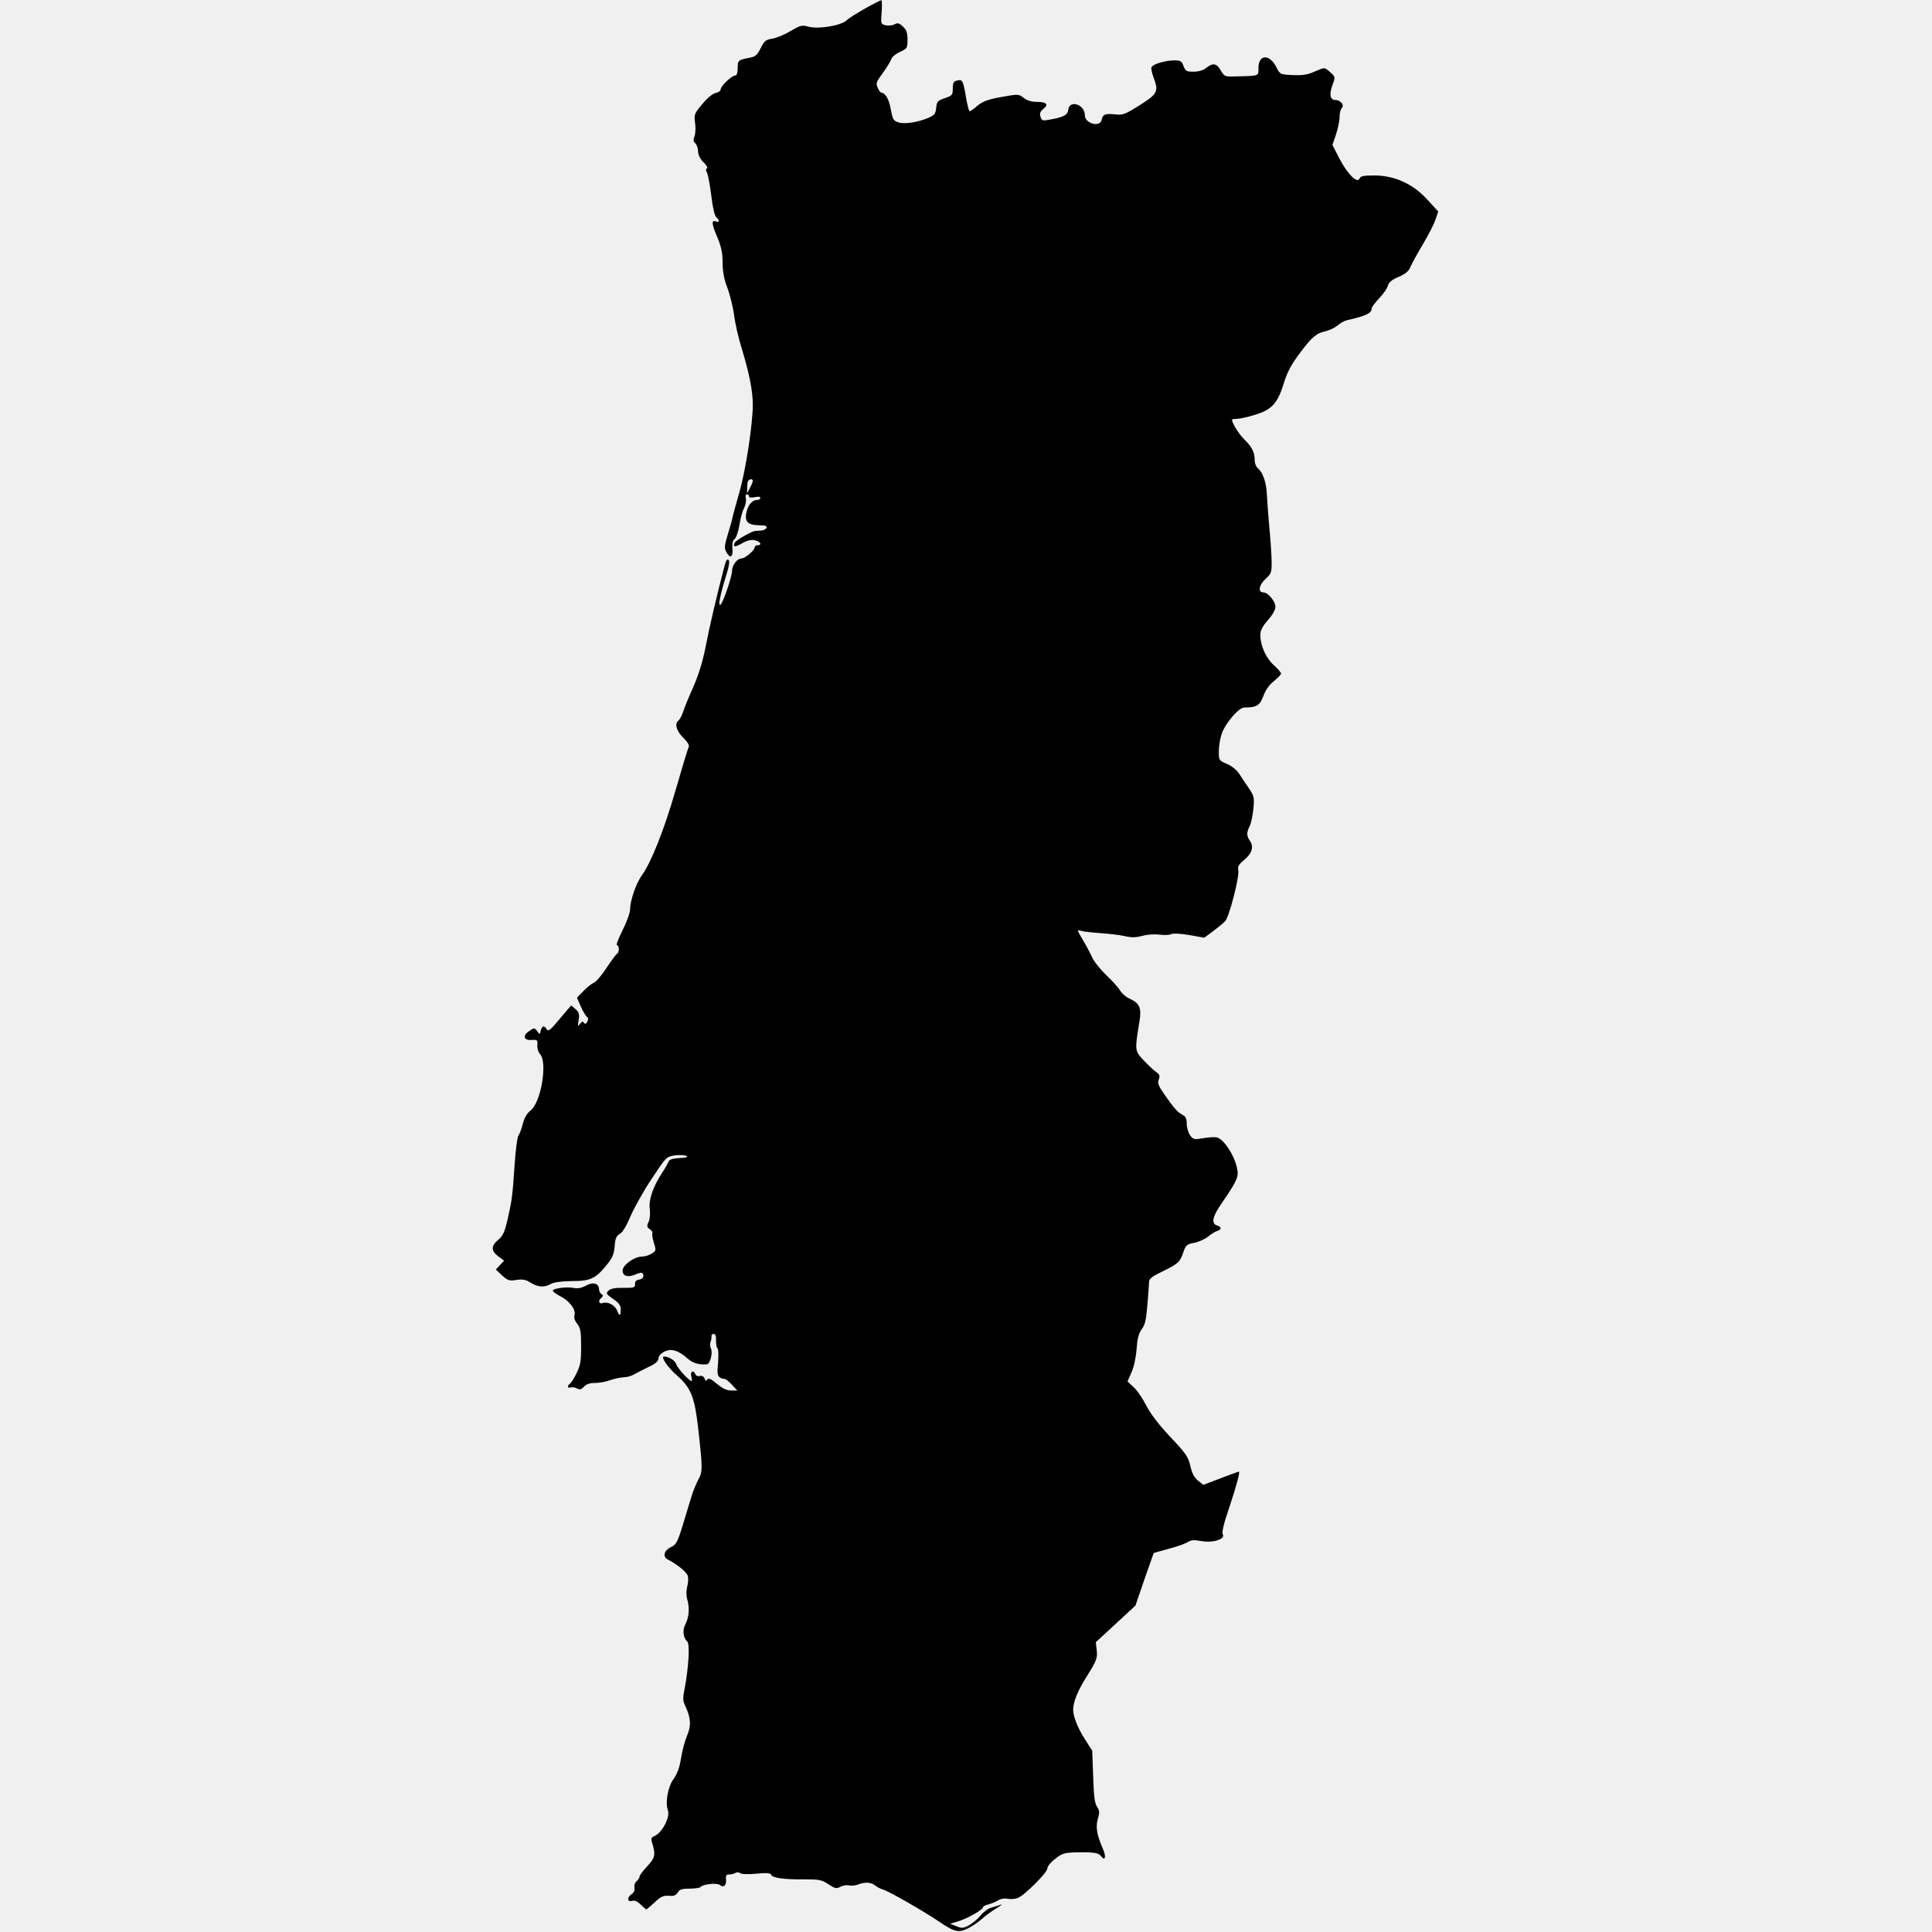
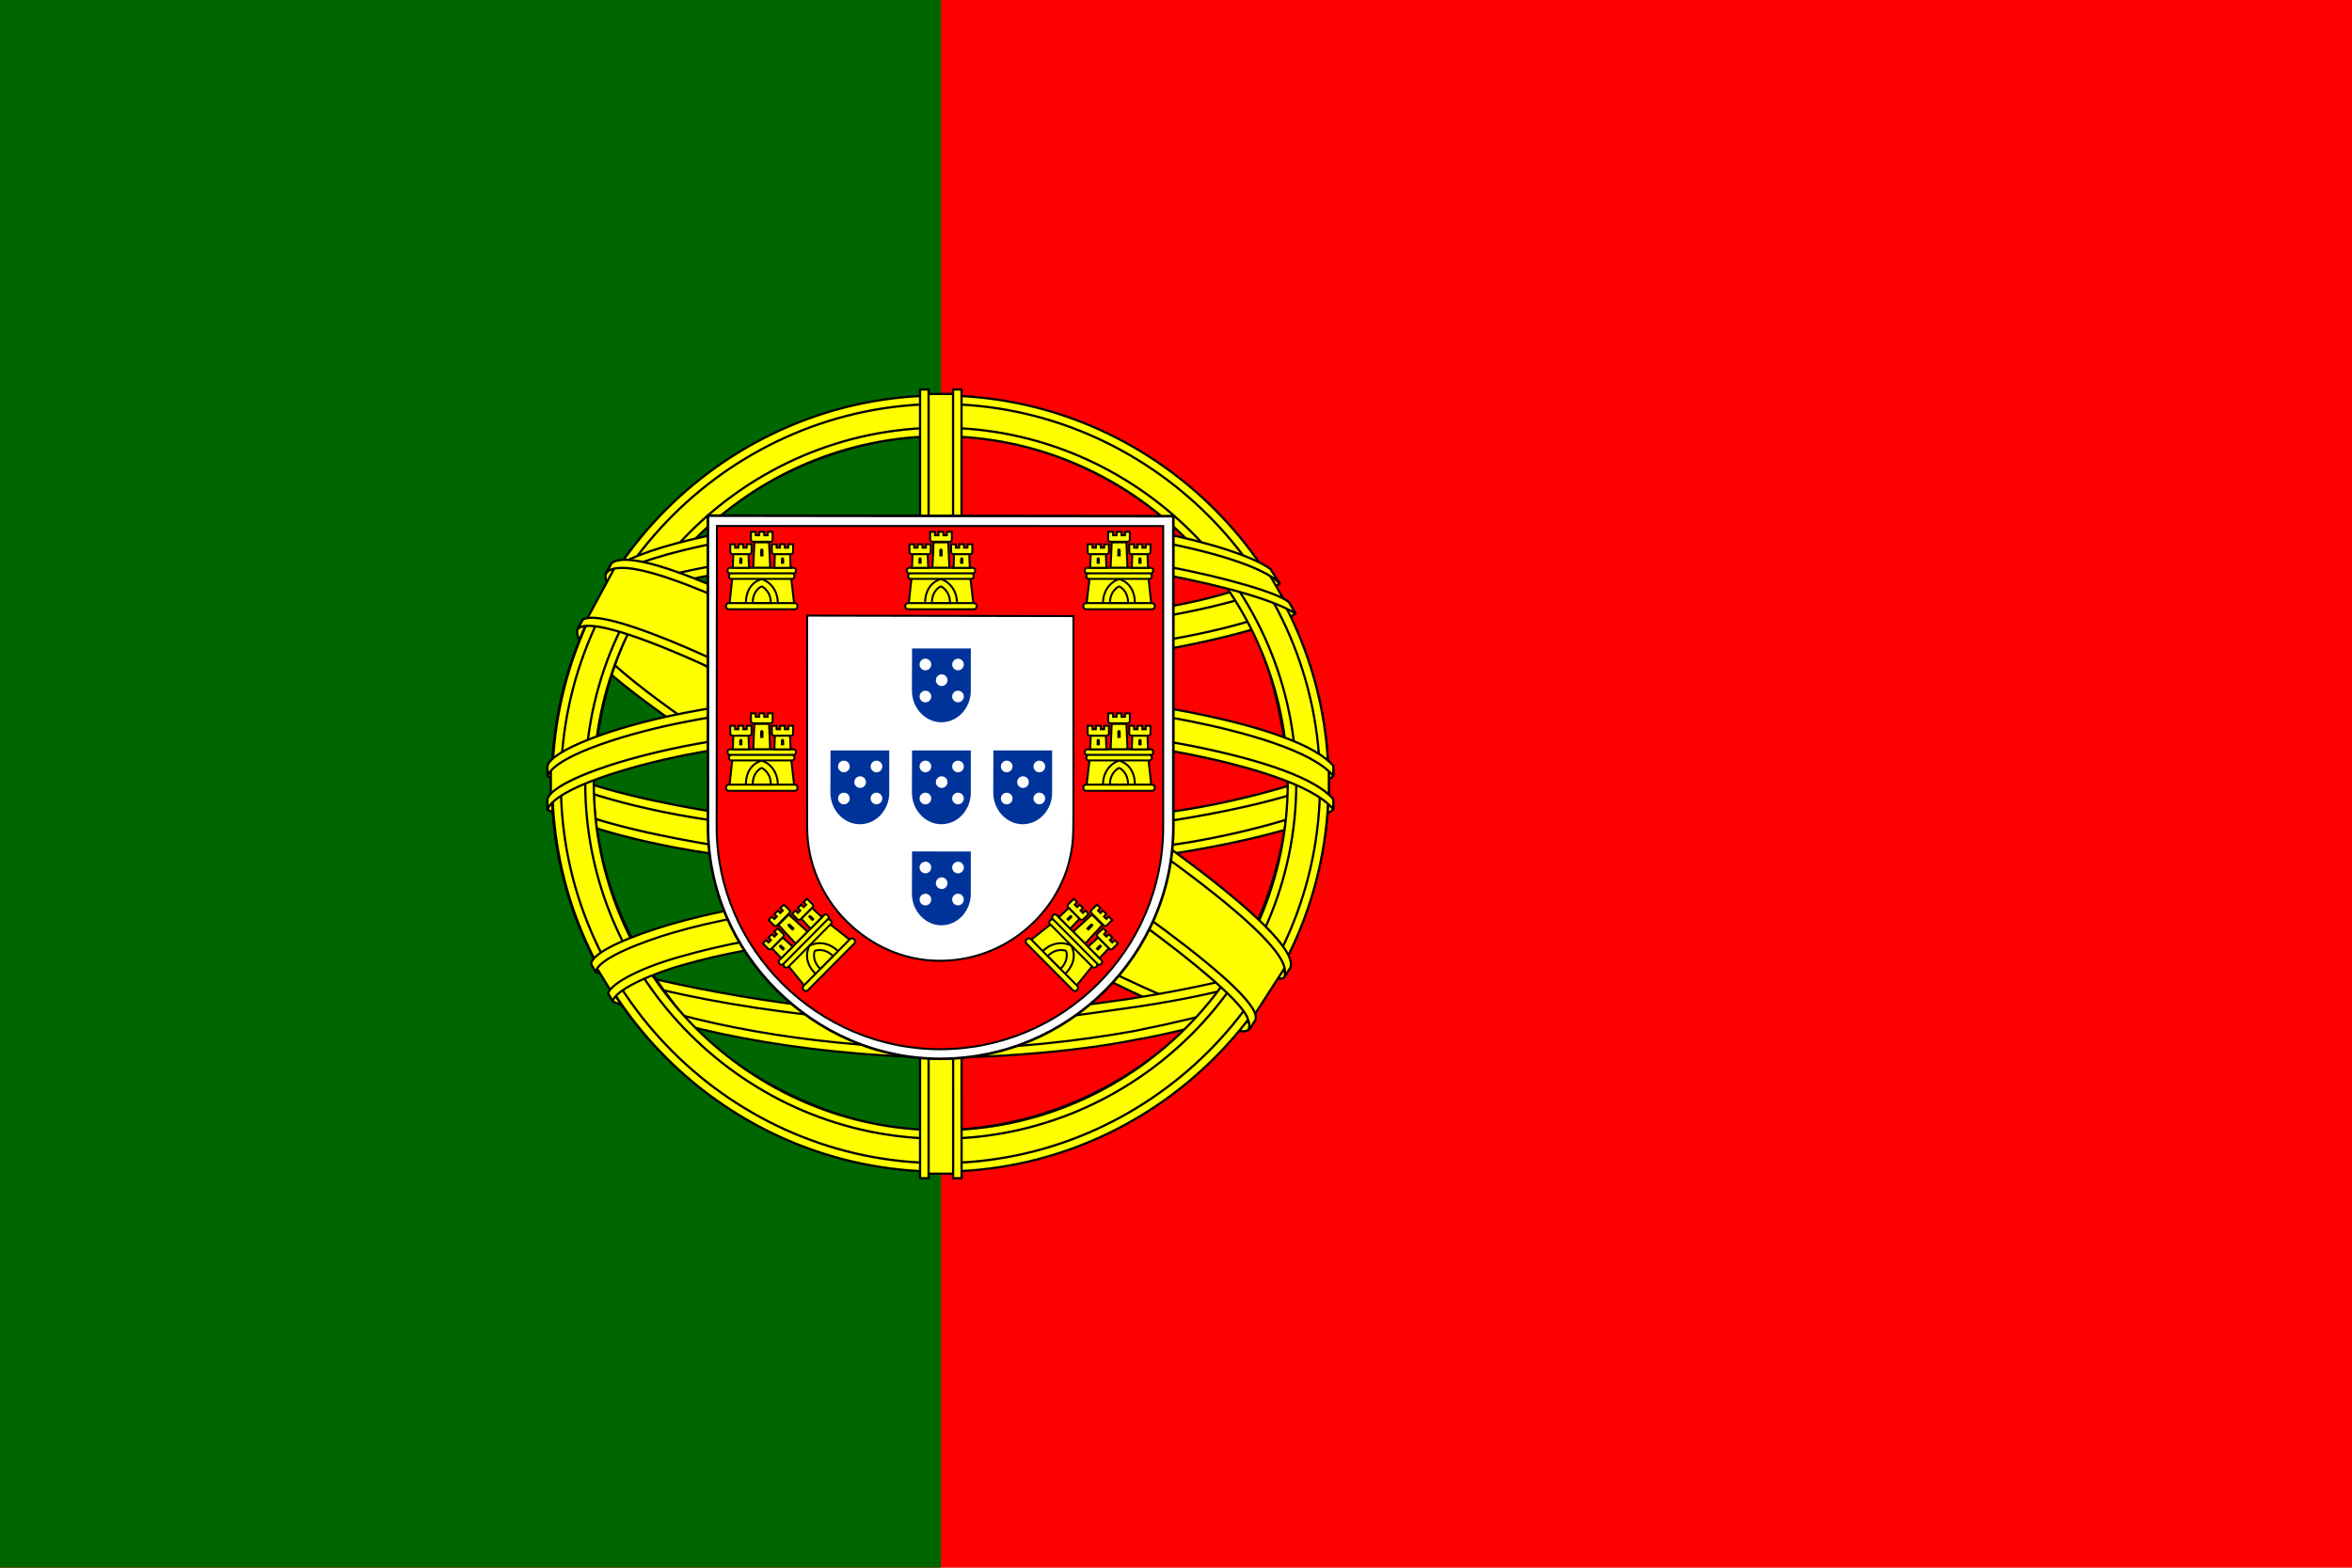
- <svg xmlns="http://www.w3.org/2000/svg" version="1.0" width="1024pt" height="1024pt" viewBox="0 0 1024 1024" preserveAspectRatio="xMidYMid meet">
-   <g transform="translate(0,1024) scale(0.1,-0.1)" fill="#000000" stroke="none">
-     <path d="M4587 10196 c-42 -24 -88 -52 -100 -64 -30 -28 -150 -48 -203 -33 -34 9 -42 7 -93 -23 -31 -19 -74 -37 -97 -41 -36 -5 -43 -12 -62 -50 -17 -34 -28 -45 -54 -50 -67 -13 -68 -14 -68 -56 0 -25 -5 -39 -13 -39 -18 0 -77 -56 -77 -73 0 -8 -12 -17 -27 -20 -17 -4 -45 -27 -71 -59 -42 -50 -44 -55 -38 -99 4 -26 2 -58 -3 -72 -8 -19 -6 -28 5 -37 7 -7 14 -26 14 -42 0 -19 10 -40 29 -58 16 -16 24 -31 18 -33 -7 -2 -7 -9 0 -22 6 -11 16 -66 23 -122 7 -62 18 -107 26 -114 18 -15 18 -30 0 -23 -26 10 -25 -11 5 -81 22 -53 29 -85 29 -136 0 -47 7 -87 25 -134 14 -37 30 -103 36 -145 5 -43 23 -122 40 -176 40 -131 59 -226 59 -299 0 -102 -37 -345 -70 -460 -17 -60 -34 -121 -37 -135 -2 -14 -14 -56 -26 -94 -18 -61 -19 -71 -6 -94 20 -35 35 -24 31 21 -2 26 1 42 12 50 8 7 20 40 25 74 5 34 16 75 25 91 8 16 12 39 9 50 -3 13 -1 22 6 22 6 0 11 -5 11 -11 0 -7 11 -8 30 -4 19 4 30 3 30 -4 0 -6 -8 -11 -18 -11 -26 0 -49 -29 -57 -71 -8 -45 10 -62 69 -63 32 0 42 -4 39 -13 -3 -7 -15 -14 -27 -15 -11 0 -26 -2 -32 -2 -22 -2 -106 -51 -111 -64 -9 -23 3 -23 43 0 28 15 48 19 67 14 29 -7 37 -26 12 -26 -8 0 -15 -5 -15 -10 0 -17 -51 -60 -71 -60 -22 0 -49 -37 -49 -66 0 -29 -46 -164 -60 -178 -16 -15 -4 47 27 148 17 53 21 82 15 88 -7 7 -14 -2 -21 -28 -40 -152 -83 -336 -101 -432 -15 -76 -36 -145 -64 -210 -24 -53 -49 -114 -55 -134 -7 -20 -18 -42 -26 -48 -21 -17 -9 -56 30 -94 22 -22 30 -38 25 -47 -5 -8 -35 -109 -69 -226 -59 -206 -129 -383 -178 -451 -30 -40 -63 -134 -63 -179 0 -19 -17 -67 -40 -113 -22 -44 -36 -80 -30 -80 13 0 13 -37 1 -45 -6 -3 -31 -37 -57 -76 -25 -39 -56 -74 -68 -79 -11 -4 -36 -24 -54 -43 l-34 -35 21 -48 c12 -27 27 -51 33 -55 7 -4 7 -12 1 -24 -7 -13 -12 -14 -18 -6 -5 9 -11 7 -21 -6 -12 -16 -12 -14 -7 20 5 30 2 42 -15 57 -12 11 -23 20 -25 20 -1 0 -29 -32 -61 -71 -48 -58 -61 -68 -68 -55 -13 22 -25 20 -32 -6 -5 -22 -6 -22 -19 -3 -14 18 -16 18 -41 1 -38 -24 -31 -52 12 -48 30 2 32 0 30 -27 -1 -17 5 -38 15 -49 40 -44 4 -256 -51 -298 -20 -16 -33 -39 -41 -71 -7 -26 -17 -54 -23 -61 -6 -7 -15 -75 -20 -150 -12 -175 -14 -190 -37 -292 -16 -70 -25 -90 -50 -111 -39 -32 -39 -59 0 -88 l31 -23 -22 -23 -22 -24 33 -31 c30 -27 39 -30 76 -24 33 5 50 2 76 -15 40 -24 72 -26 107 -6 16 9 55 14 110 15 99 0 126 12 185 85 31 38 39 56 43 100 3 42 9 55 27 65 15 8 35 42 57 94 19 44 69 134 112 198 76 115 78 117 121 124 25 3 53 2 62 -2 13 -6 3 -10 -35 -12 -39 -2 -55 -8 -59 -20 -4 -9 -18 -35 -33 -57 -48 -73 -73 -144 -66 -192 3 -25 1 -54 -6 -69 -11 -22 -10 -28 7 -40 10 -8 16 -16 13 -19 -3 -4 0 -26 7 -50 13 -42 13 -44 -10 -59 -14 -9 -37 -16 -52 -16 -41 0 -103 -45 -103 -74 0 -30 27 -38 68 -21 17 8 33 11 36 8 13 -14 5 -32 -16 -35 -16 -2 -23 -10 -22 -24 0 -19 -5 -20 -63 -20 -44 1 -67 -4 -78 -15 -15 -14 -12 -18 25 -44 31 -21 40 -34 40 -56 0 -36 -7 -37 -20 -4 -10 27 -50 48 -74 39 -21 -8 -28 12 -10 26 12 11 12 15 2 21 -7 5 -13 16 -13 25 0 32 -31 41 -69 20 -24 -13 -45 -17 -67 -12 -36 7 -109 -3 -109 -15 0 -5 18 -18 39 -29 49 -24 85 -72 76 -100 -4 -13 1 -30 14 -46 18 -23 21 -41 21 -121 0 -80 -4 -101 -25 -143 -13 -27 -29 -51 -35 -55 -15 -9 -12 -25 4 -19 8 3 23 1 34 -5 15 -8 23 -6 37 9 12 14 31 20 59 20 23 0 59 7 81 15 22 8 54 14 70 15 17 0 41 7 55 15 14 8 49 26 78 40 37 17 52 31 52 45 0 12 12 26 31 36 37 18 73 8 124 -37 27 -24 61 -34 102 -30 17 1 32 62 21 84 -5 10 -6 26 -2 35 4 9 6 23 5 30 -1 6 4 12 12 12 9 0 13 -12 12 -36 0 -19 3 -38 8 -41 5 -3 6 -35 3 -73 -5 -52 -4 -69 7 -79 8 -6 19 -10 24 -9 6 2 24 -12 40 -29 l31 -33 -33 0 c-23 0 -46 11 -76 36 -31 26 -44 32 -50 22 -6 -9 -10 -8 -15 6 -4 11 -14 16 -25 13 -10 -3 -20 1 -23 9 -10 25 -29 16 -22 -11 4 -14 4 -25 2 -25 -13 0 -75 68 -81 88 -6 21 -40 42 -66 42 -19 0 21 -59 70 -101 74 -66 93 -114 112 -284 23 -203 23 -225 2 -264 -11 -20 -27 -58 -36 -86 -8 -27 -30 -97 -47 -155 -29 -94 -36 -107 -64 -120 -36 -17 -45 -50 -18 -65 56 -29 102 -68 108 -89 3 -13 1 -39 -4 -57 -5 -21 -5 -46 0 -64 14 -45 10 -96 -8 -131 -18 -33 -14 -74 9 -95 14 -14 7 -137 -14 -247 -11 -54 -10 -67 4 -96 29 -62 31 -103 9 -154 -11 -26 -26 -79 -32 -119 -8 -51 -20 -84 -40 -112 -30 -41 -45 -125 -30 -166 13 -37 -32 -122 -74 -138 -14 -5 -16 -13 -11 -30 21 -67 18 -83 -24 -128 -23 -24 -41 -49 -41 -55 0 -6 -7 -17 -16 -25 -9 -7 -14 -22 -11 -35 2 -13 -3 -26 -15 -33 -25 -16 -24 -44 2 -36 13 4 28 -2 45 -19 14 -14 28 -26 31 -26 2 0 22 17 44 37 32 31 46 37 74 35 27 -3 38 2 48 17 10 17 23 21 65 21 28 0 54 4 57 9 9 14 87 23 102 10 19 -16 35 -2 32 29 -2 21 1 27 17 27 11 0 26 4 33 8 7 5 18 4 25 -1 7 -6 42 -7 86 -3 53 5 74 4 78 -5 6 -17 65 -26 171 -25 85 0 97 -2 133 -26 35 -23 42 -25 64 -13 13 7 33 10 45 7 12 -3 34 -1 49 5 34 14 70 12 90 -6 9 -7 27 -17 41 -21 30 -8 211 -112 293 -167 87 -59 107 -64 159 -38 23 12 57 35 73 50 17 15 50 40 75 55 25 15 36 24 25 20 -11 -4 -34 -11 -51 -16 -18 -5 -43 -24 -57 -42 -14 -17 -41 -40 -60 -51 -32 -17 -40 -17 -69 -5 l-32 13 41 12 c48 14 133 62 133 75 0 5 12 11 28 15 15 4 38 13 51 21 14 9 35 13 52 9 16 -3 40 -1 53 4 35 13 156 134 157 156 0 11 18 34 41 51 36 29 48 33 107 35 98 2 124 -2 137 -20 21 -28 28 -4 11 35 -34 79 -41 120 -28 163 10 34 9 43 -5 65 -12 18 -17 57 -20 160 l-5 136 -39 61 c-38 59 -64 125 -62 159 2 44 26 102 76 180 49 79 53 91 49 131 l-5 44 105 97 105 97 48 140 49 139 79 22 c44 11 90 28 102 36 17 11 33 12 72 5 61 -11 128 10 113 36 -6 10 5 57 34 141 40 121 59 191 51 191 -3 0 -46 -16 -96 -35 l-92 -35 -28 22 c-21 17 -32 39 -41 78 -11 49 -23 66 -107 155 -63 67 -105 123 -128 168 -19 37 -49 81 -67 96 l-31 29 21 48 c13 29 24 79 27 123 4 56 11 83 27 105 18 24 24 51 30 126 5 52 8 107 9 121 0 22 11 31 73 61 82 40 92 49 110 104 12 35 19 40 58 47 24 5 56 20 71 32 15 13 37 26 48 30 26 8 26 22 0 30 -31 10 -24 47 23 114 68 99 87 134 87 161 0 68 -69 185 -113 192 -12 2 -44 0 -71 -5 -45 -8 -51 -7 -68 15 -9 13 -18 40 -18 60 0 28 -5 40 -22 49 -27 14 -46 36 -97 109 -31 45 -37 59 -29 79 7 19 4 27 -14 39 -13 9 -42 36 -66 62 -48 50 -48 52 -23 204 12 72 2 98 -48 121 -21 9 -45 29 -54 45 -9 15 -42 52 -73 81 -31 30 -65 72 -75 94 -10 22 -32 64 -50 94 -32 54 -32 54 -8 47 13 -4 60 -9 104 -12 44 -3 102 -10 128 -16 36 -8 59 -7 93 2 25 7 64 10 90 6 25 -3 53 -2 62 3 10 5 49 3 96 -5 l79 -14 46 34 c25 19 55 43 65 54 22 25 77 239 69 270 -4 19 2 30 30 53 42 34 54 71 32 102 -18 26 -19 44 -2 77 8 15 16 56 20 92 6 61 4 68 -23 109 -17 24 -40 59 -52 78 -12 19 -39 41 -65 52 -42 18 -43 19 -43 67 0 27 7 69 15 92 20 58 91 140 120 140 65 0 83 11 101 61 12 32 31 59 56 79 21 17 38 35 38 40 0 6 -18 26 -39 45 -42 38 -71 104 -71 160 0 23 11 45 40 78 25 28 40 55 40 71 0 29 -40 76 -63 76 -31 0 -25 38 9 70 31 28 34 35 34 88 0 31 -5 109 -11 172 -6 63 -12 147 -14 185 -3 69 -21 121 -50 145 -8 7 -15 25 -15 41 0 42 -14 70 -54 109 -29 28 -66 87 -66 106 0 2 12 4 26 4 14 0 56 9 94 21 90 27 121 60 154 166 19 62 40 101 86 162 65 87 87 105 138 116 18 4 45 17 60 29 15 13 38 26 52 29 102 23 130 37 130 62 0 6 18 31 40 54 22 23 43 53 46 67 5 17 20 31 56 46 37 16 54 30 63 52 7 17 37 72 67 122 30 50 60 109 67 132 l14 41 -57 62 c-76 84 -174 129 -282 129 -56 0 -73 -3 -78 -16 -11 -29 -62 21 -105 102 l-39 76 19 55 c10 31 19 73 19 93 0 20 5 41 12 48 15 15 -7 42 -34 42 -28 0 -34 28 -16 78 16 44 16 44 -10 68 -33 29 -29 28 -86 4 -35 -16 -62 -20 -113 -18 -68 3 -68 3 -88 42 -37 72 -95 68 -95 -5 0 -43 8 -41 -123 -44 -55 -2 -58 0 -77 32 -22 38 -41 41 -77 13 -16 -13 -41 -20 -67 -20 -37 0 -43 3 -53 30 -10 26 -16 30 -48 30 -49 0 -116 -20 -122 -37 -3 -7 3 -32 12 -56 27 -72 20 -85 -75 -145 -78 -49 -89 -53 -131 -48 -51 5 -65 0 -70 -29 -8 -42 -89 -20 -89 24 0 58 -82 84 -88 29 -3 -28 -26 -40 -104 -53 -32 -6 -37 -4 -43 16 -6 17 -2 27 14 41 31 24 18 38 -33 38 -29 0 -52 7 -70 21 -27 21 -28 21 -118 5 -71 -13 -99 -23 -127 -46 -19 -17 -38 -30 -42 -30 -3 0 -12 33 -19 74 -15 89 -19 97 -48 89 -18 -4 -22 -13 -22 -42 0 -34 -3 -38 -42 -51 -39 -14 -43 -19 -46 -51 -3 -31 -8 -39 -40 -53 -55 -24 -130 -36 -162 -24 -25 8 -29 17 -39 70 -9 53 -29 86 -52 88 -3 0 -11 11 -17 25 -11 23 -8 31 27 78 21 29 41 62 45 73 3 12 24 29 46 39 38 17 40 20 40 65 0 36 -5 51 -24 69 -20 19 -28 21 -45 12 -11 -6 -32 -8 -47 -5 -26 7 -26 8 -21 70 2 35 2 64 -2 63 -3 0 -41 -19 -84 -43z m-597 -2505 c0 -5 -7 -22 -15 -37 l-15 -29 0 31 c0 17 3 34 7 37 9 10 23 9 23 -2z" />
+ <svg xmlns="http://www.w3.org/2000/svg" xmlns:xlink="http://www.w3.org/1999/xlink" viewBox="0 0 600 400">
+   <path fill="red" d="M0 0h600v400H0z" />
+   <path fill="#060" d="M0 0h240v400H0z" />
+   <g fill="#ff0" fill-rule="evenodd" stroke="#000" stroke-width=".573" stroke-linecap="round" stroke-linejoin="round">
+     <path d="M318.24 261.868c-30.21-.91-168.74-87.38-169.69-101.15l7.65-12.757c13.74 19.966 155.36 104.06 169.27 101.08l-7.23 12.823" />
+     <path d="M154.59 146.228c-2.71 7.294 36.149 31.318 82.903 59.754 46.752 28.434 87.065 46.006 90.053 43.486.183-.325 1.47-2.54 1.352-2.523-.56.844-1.923 1.11-4.05.497-12.632-3.643-45.576-18.765-86.375-43.506-40.798-24.743-76.294-47.544-81.81-57.232-.384-.67-.658-1.896-.602-2.848l-.134-.002-1.175 2.053-.161.322h-.001zm164.36 116.04c-.512.93-1.467.96-3.282.761-11.3-1.25-45.589-17.925-86.162-42.213-47.21-28.26-86.2-54.01-81.97-60.74l1.151-2.034.227.07c-3.804 11.405 76.948 57.578 81.702 60.522 46.724 28.947 86.115 45.851 89.601 41.458l-1.268 2.181v-.002z" />
+     <path d="M240.17 169.058c30.237-.239 67.55-4.132 89.023-12.69l-4.627-7.517c-12.692 7.025-50.21 11.644-84.652 12.335-40.736-.375-69.49-4.168-83.897-13.835l-4.367 8.005c26.484 11.207 53.623 13.587 88.52 13.703" />
+     <path d="M330.44 156.538c-.739 1.182-14.743 6.011-35.373 9.575-13.988 2.133-32.234 3.956-55.004 3.978-21.633.02-39.305-1.52-52.684-3.333-21.656-3.395-32.833-8.12-36.965-9.79.395-.785.65-1.336 1.03-2.07 11.895 4.736 23.124 7.592 36.28 9.616 13.29 1.8 30.75 3.362 52.275 3.341 22.664-.023 40.71-1.984 54.616-4.053 21.155-3.412 32.711-7.804 34.334-9.843l1.494 2.58h-.002zm-4.06-7.622c-2.293 1.841-13.718 5.893-33.82 9.103-13.414 1.922-30.471 3.643-52.264 3.664-20.704.02-37.62-1.375-50.485-3.249-20.414-2.666-31.28-7.475-35.196-8.877.39-.674.786-1.343 1.194-2.014 3.048 1.535 13.533 5.791 34.226 8.723 12.72 1.803 29.66 3.147 50.262 3.126 21.69-.022 38.553-1.776 51.883-3.688 20.205-2.78 31.077-7.947 32.728-9.241l1.473 2.45v.003zm-185.5 56.572c18.598 10.003 59.905 15.044 98.994 15.391 35.591.057 81.958-5.501 99.297-14.69l-.477-10.012c-5.425 8.477-55.113 16.61-99.206 16.276-44.093-.332-85.038-7.143-98.687-15.959l.08 8.992" />
+     <path d="M340.12 204.048v2.388c-2.605 3.115-18.945 7.825-39.436 11.142-15.595 2.39-35.927 4.194-61.262 4.194-24.07 0-43.263-1.716-58.148-4.001-23.53-3.427-38.58-9.427-41.6-11.217l.013-2.786c9.075 6.034 33.661 10.447 41.917 11.798 14.788 2.27 33.868 3.974 57.817 3.974 25.216 0 45.434-1.792 60.931-4.167 14.701-2.123 35.644-7.646 39.767-11.324h.001zm.01-8.492v2.387c-2.605 3.115-18.945 7.824-39.436 11.14-15.595 2.391-35.927 4.195-61.262 4.195-24.07 0-43.263-1.715-58.148-4.002-23.53-3.424-38.58-9.424-41.6-11.216l.013-2.785c9.075 6.033 33.661 10.447 41.917 11.796 14.788 2.272 33.868 3.976 57.817 3.976 25.216 0 45.434-1.792 60.931-4.169 14.701-2.124 35.644-7.646 39.767-11.324l.001.002zm-100.34 64.592c-42.772-.255-79.421-11.659-87.16-13.544l5.643 8.834c13.67 5.75 49.424 14.32 81.927 13.371 32.504-.948 60.91-3.466 80.928-13.21l5.787-9.156c-13.642 6.425-60.068 13.639-87.125 13.705" />
+     <path stroke-width=".55" d="M323.3 253.548a134.08 134.08 0 0 1-2.596 3.83c-9.442 3.329-24.32 6.824-30.597 7.844-12.824 2.642-32.665 4.594-50.274 4.602-37.89-.554-68.905-7.972-83.496-14.299l-1.178-2.024.193-.304 1.996.774c25.948 9.284 55.091 12.987 82.698 13.652 17.538.062 35.095-2.01 49.292-4.549 21.771-4.362 30.574-7.65 33.275-9.14l.687-.386h0zm5.017-8.275l.066.077a269.275 269.275 0 0 1-1.963 3.263c-5.035 1.8-18.702 5.799-38.659 8.589-13.149 1.791-21.322 3.526-47.479 4.034-49.015-1.247-80.75-10.831-88.289-13.195l-1.117-2.143c28.406 7.415 57.422 12.592 89.408 13.12 23.93-.509 34.112-2.271 47.152-4.049 23.27-3.619 34.996-7.45 38.515-8.556a2.667 2.667 0 0 0-.154-.2l2.523-.942-.002.002z" />
+     <path d="M328.83 197.588c.139 28.137-14.26 53.386-25.858 64.525-16.408 15.76-38.163 25.896-63.569 26.363-28.37.521-55.12-17.974-62.295-26.099-14.028-15.885-25.449-36.057-25.815-63.243 1.738-30.709 13.793-52.1 31.268-66.769 17.475-14.669 40.743-21.813 60.121-21.302 22.358.59 48.475 11.558 66.521 33.332 11.823 14.266 16.943 29.748 19.627 53.193zm-89.186-96.342c54.485 0 99.296 44.338 99.296 98.703 0 54.364-44.811 98.704-99.296 98.704-54.485 0-98.924-44.339-98.924-98.704 0-54.365 44.439-98.703 98.924-98.703" />
+     <path d="M239.91 100.908c54.534 0 99.011 44.483 99.011 99.022 0 54.538-44.478 99.02-99.011 99.02-54.534 0-99.011-44.48-99.011-99.02 0-54.539 44.478-99.022 99.011-99.022zm-96.832 99.023c0 53.26 43.736 96.841 96.832 96.841 53.097 0 96.833-43.582 96.833-96.842 0-53.262-43.737-96.844-96.833-96.844s-96.832 43.585-96.832 96.844z" />
+     <path d="M239.99 109.138c49.731 0 90.693 40.821 90.693 90.704 0 49.884-40.963 90.703-90.693 90.703s-90.693-40.819-90.693-90.703c0-49.883 40.964-90.704 90.693-90.704zm-88.515 90.704c0 48.684 39.979 88.523 88.515 88.523s88.515-39.839 88.515-88.524c0-48.686-39.978-88.525-88.515-88.525-48.536 0-88.515 39.84-88.515 88.525z" />
+     <path d="M243.98 100.508h-8.485l.01 198.96h8.514z" />
+     <path d="M243.13 99.374h2.16l.018 201.25h-2.161l-.016-201.25zm-8.421.002h2.176l.003 201.25h-2.178V99.376z" />
+     <path d="M338.99 203.763v-7.355l-5.99-5.58-34-9-49-5-59 3-42 10-8.48 6.28v7.357l21.48-9.637 51-8h49l36 4 25 6z" />
+     <path d="M239.95 184.598c23.383-.043 46.07 2.216 64.065 5.72 18.569 3.712 31.637 8.355 36.105 13.57l-.005 2.583c-5.388-6.49-22.973-11.248-36.518-13.968-17.858-3.474-40.393-5.717-63.647-5.674-24.538.046-47.387 2.37-64.984 5.803-14.12 2.802-32.951 8.368-35.302 13.858v-2.689c1.291-3.8 15.313-9.479 34.984-13.417 17.729-3.457 40.62-5.741 65.302-5.786zm.01-8.492c23.383-.042 46.07 2.217 64.065 5.72 18.569 3.713 31.637 8.355 36.105 13.57l-.005 2.583c-5.388-6.489-22.973-11.247-36.518-13.966-17.858-3.476-40.393-5.719-63.647-5.674-24.538.044-47.276 2.37-64.875 5.801-13.626 2.584-33.226 8.37-35.412 13.86v-2.69c1.291-3.76 15.597-9.642 34.985-13.417 17.729-3.458 40.62-5.74 65.302-5.787zm-.48-43.318c36.849-.184 68.99 5.152 83.695 12.685l5.364 9.28c-12.781-6.889-47.456-14.05-89.005-12.98-33.854.208-70.027 3.727-88.176 13.41l6.403-10.709c14.895-7.724 50.022-11.643 81.72-11.684" />
+     <path d="M239.97 140.448c21.017-.055 41.325 1.13 57.476 4.044 15.041 2.8 29.385 7 31.436 9.26l1.59 2.81c-4.988-3.257-17.4-6.883-33.339-9.906-16.006-3.008-36.3-4.005-57.2-3.95-23.722-.081-42.152 1.171-57.969 3.929-16.728 3.13-28.334 7.602-31.197 9.726l1.558-2.97c5.564-2.838 14.39-6.26 29.223-8.93 16.357-2.988 34.983-3.884 58.423-4.013h0zm-.009-8.484c20.113-.053 39.972 1.068 55.452 3.85 12.209 2.377 24.283 6.088 28.704 9.39l2.326 3.695c-3.954-4.395-18.836-8.56-31.974-10.892-15.361-2.65-34.395-3.698-54.508-3.866-21.108.06-40.615 1.352-55.752 4.109-14.441 2.748-23.76 6.001-27.703 8.542l2.045-3.087c5.441-2.864 14.232-5.495 25.303-7.646 15.249-2.777 34.876-4.036 56.108-4.095zm49.189 109.124c-18.218-3.4-36.469-3.895-49.217-3.745-61.407.72-81.244 12.61-83.665 16.21l-4.59-7.482c15.635-11.332 49.074-17.687 88.588-17.037 20.518.336 38.224 1.698 53.119 4.583l-4.236 7.473" />
+     <path stroke-width=".55" d="M239.58 236.288c17.082.255 33.849.96 50.033 3.979l-1.172 2.069c-15.031-2.775-31.055-3.837-48.803-3.75-22.663-.178-45.585 1.939-65.541 7.666-6.297 1.753-16.721 5.8-17.784 9.146l-1.166-1.922c.336-1.978 6.636-6.081 18.414-9.39 22.858-6.546 44.24-7.65 66.02-7.8v.002zm.775-8.596c17.698.33 35.975 1.149 53.74 4.668l-1.22 2.154c-16.042-3.185-31.37-4.247-52.415-4.57-22.735.04-46.851 1.662-68.778 8.037-7.08 2.062-19.297 6.52-19.704 10.05l-1.166-2.066c.265-3.206 10.842-7.388 20.358-10.156 22.096-6.424 46.275-8.076 69.186-8.117z" />
+     <path d="M327.58 247.208l-7.379 11.45L299 239.827l-55-37-62-34-32.19-11.01 6.86-12.72 2.33-1.27 20 5 66 34 38 24 32 23 13 15z" />
+     <path d="M148.65 158.118c5.646-3.83 47.139 14.655 90.555 40.834 43.301 26.254 84.677 55.921 80.942 61.473l-1.228 1.932-.564.445c.12-.087.743-.848-.06-2.906-1.846-6.07-31.196-29.491-79.895-58.895-47.475-28.31-87.04-45.371-90.997-40.494l1.247-2.39h0zm180.44 88.927c3.57-7.052-34.916-36.044-82.632-64.272-48.813-27.666-83.994-43.95-90.42-39.095l-1.428 2.6c-.012.142.052-.178.354-.41 1.168-1.02 3.105-.952 3.979-.968 11.065.166 42.667 14.71 87.006 40.128 19.428 11.315 82.071 51.491 81.832 62.79.017.97.08 1.17-.285 1.651l1.594-2.423v-.002z" />
+   </g>
+   <g transform="translate(0 -.172)">
+     <path fill="#fff" stroke="#000" stroke-width=".67" d="M180.6 211.01c0 16.271 6.663 30.987 17.457 41.742 10.815 10.778 25.512 17.579 41.809 17.579 16.381 0 31.247-6.653 42.016-17.389 10.769-10.735 17.443-25.552 17.446-41.88h-.002v-79.189l-118.74-.141.012 79.278h.002z" />
+     <path fill="red" stroke="#000" stroke-width=".507" d="M182.82 211.12v.045c0 15.557 6.441 29.724 16.775 40.009 10.354 10.305 24.614 16.712 40.214 16.712 15.681 0 29.912-6.36 40.222-16.626 10.308-10.265 16.697-24.433 16.699-40.044h-.002V134.39l-113.84-.018-.07 76.747m91.022-53.746l.004 48.89-.041 5.172h0c0 1.361-.081 2.912-.24 4.233-.925 7.73-4.48 14.467-9.745 19.708-6.164 6.136-14.671 9.942-24.047 9.942-9.327 0-17.64-3.938-23.83-10.1-6.349-6.32-10.03-14.986-10.03-23.947l-.012-54.023 67.94.122.002.002z" />
+     <g id="e">
+       <g id="d" fill="#ff0" stroke="#000" stroke-width=".5">
+         <path stroke="none" d="M190.19 154.43c.135-5.521 4.052-6.828 4.08-6.847.029-.019 4.232 1.407 4.218 6.898l-8.298-.051" />
+         <path d="M186.81 147.69l-.682 6.345 4.14.009c.04-5.25 3.975-6.123 4.07-6.103.09-.005 3.989 1.16 4.093 6.103h4.151l-.75-6.394-15.022.038v.002zm-.96 6.37h16.946c.357 0 .65.353.65.784 0 .43-.293.781-.65.781H185.85c-.357 0-.65-.35-.65-.781 0-.431.293-.784.65-.784z" />
+         <path d="M192.01 154.03c.018-3.313 2.262-4.25 2.274-4.248 0 0 2.342.966 2.36 4.248h-4.634m-5.8-8.98h16.245c.342 0 .623.318.623.705 0 .387-.28.704-.623.704H186.21c-.342 0-.623-.315-.623-.704 0-.387.28-.705.623-.705zm.34 1.42h15.538c.327 0 .595.317.595.704 0 .388-.268.704-.595.704H186.55c-.327 0-.595-.316-.595-.704 0-.387.268-.704.595-.704zm5.02-10.59l1.227.002v.871h.895v-.89l1.257.004v.887h.897v-.89h1.258l-.002 2.01c0 .317-.254.521-.549.521h-4.41c-.297 0-.57-.237-.572-.526l-.003-1.988h.001zm4.62 2.69l.277 6.451-4.303-.015.285-6.453 3.741.017" />
+         <path id="a" d="M190.94 141.56l.131 3.478-4.125.001.116-3.479h3.879-.001z" />
+         <use height="100%" width="100%" xlink:href="#a" x="10.609" />
+         <path id="b" d="M186.3 139.04l1.2.003v.872h.877v-.892l1.23.004v.889h.879v-.893l1.23.002-.002 2.012c0 .314-.249.518-.536.518h-4.317c-.29 0-.559-.235-.56-.525l-.002-1.989h0z" />
+         <use height="100%" width="100%" xlink:href="#b" x="10.609" />
+         <path fill="#000" stroke="none" d="M193.9 140.61c-.026-.627.877-.634.866 0v1.536h-.866v-1.536" />
+         <path id="c" fill="#000" stroke="none" d="M188.57 142.84c-.003-.606.837-.618.826 0v1.187h-.826v-1.187" />
+         <use height="100%" width="100%" xlink:href="#c" x="10.641" />
+       </g>
+       <use height="100%" width="100%" xlink:href="#d" y="46.32" />
+       <use height="100%" width="100%" xlink:href="#d" transform="rotate(-45.202 312.766 180.004)" />
+     </g>
+     <use height="100%" width="100%" xlink:href="#d" x="45.714" />
+     <use height="100%" width="100%" xlink:href="#e" transform="matrix(-1 0 0 1 479.792 0)" />
+     <g id="f" fill="#fff">
+       <path fill="#039" d="M232.636 202.406v.005c0 2.212.85 4.227 2.212 5.69 1.365 1.466 3.245 2.377 5.302 2.377 2.067 0 3.944-.905 5.303-2.365 1.358-1.459 2.202-3.472 2.202-5.693v-10.768l-14.992-.013-.028 10.766" />
+       <circle cx="236.074" cy="195.735" r="1.486" />
+       <circle cx="244.392" cy="195.742" r="1.486" />
+       <circle cx="240.225" cy="199.735" r="1.486" />
+       <circle cx="236.074" cy="203.916" r="1.486" />
+       <circle cx="244.383" cy="203.905" r="1.486" />
+     </g>
+     <use height="100%" width="100%" xlink:href="#f" y="-26.016" />
+     <use height="100%" width="100%" xlink:href="#f" x="-20.799" />
+     <use height="100%" width="100%" xlink:href="#f" x="20.745" />
+     <use height="100%" width="100%" xlink:href="#f" y="25.784" />
  </g>
</svg>
